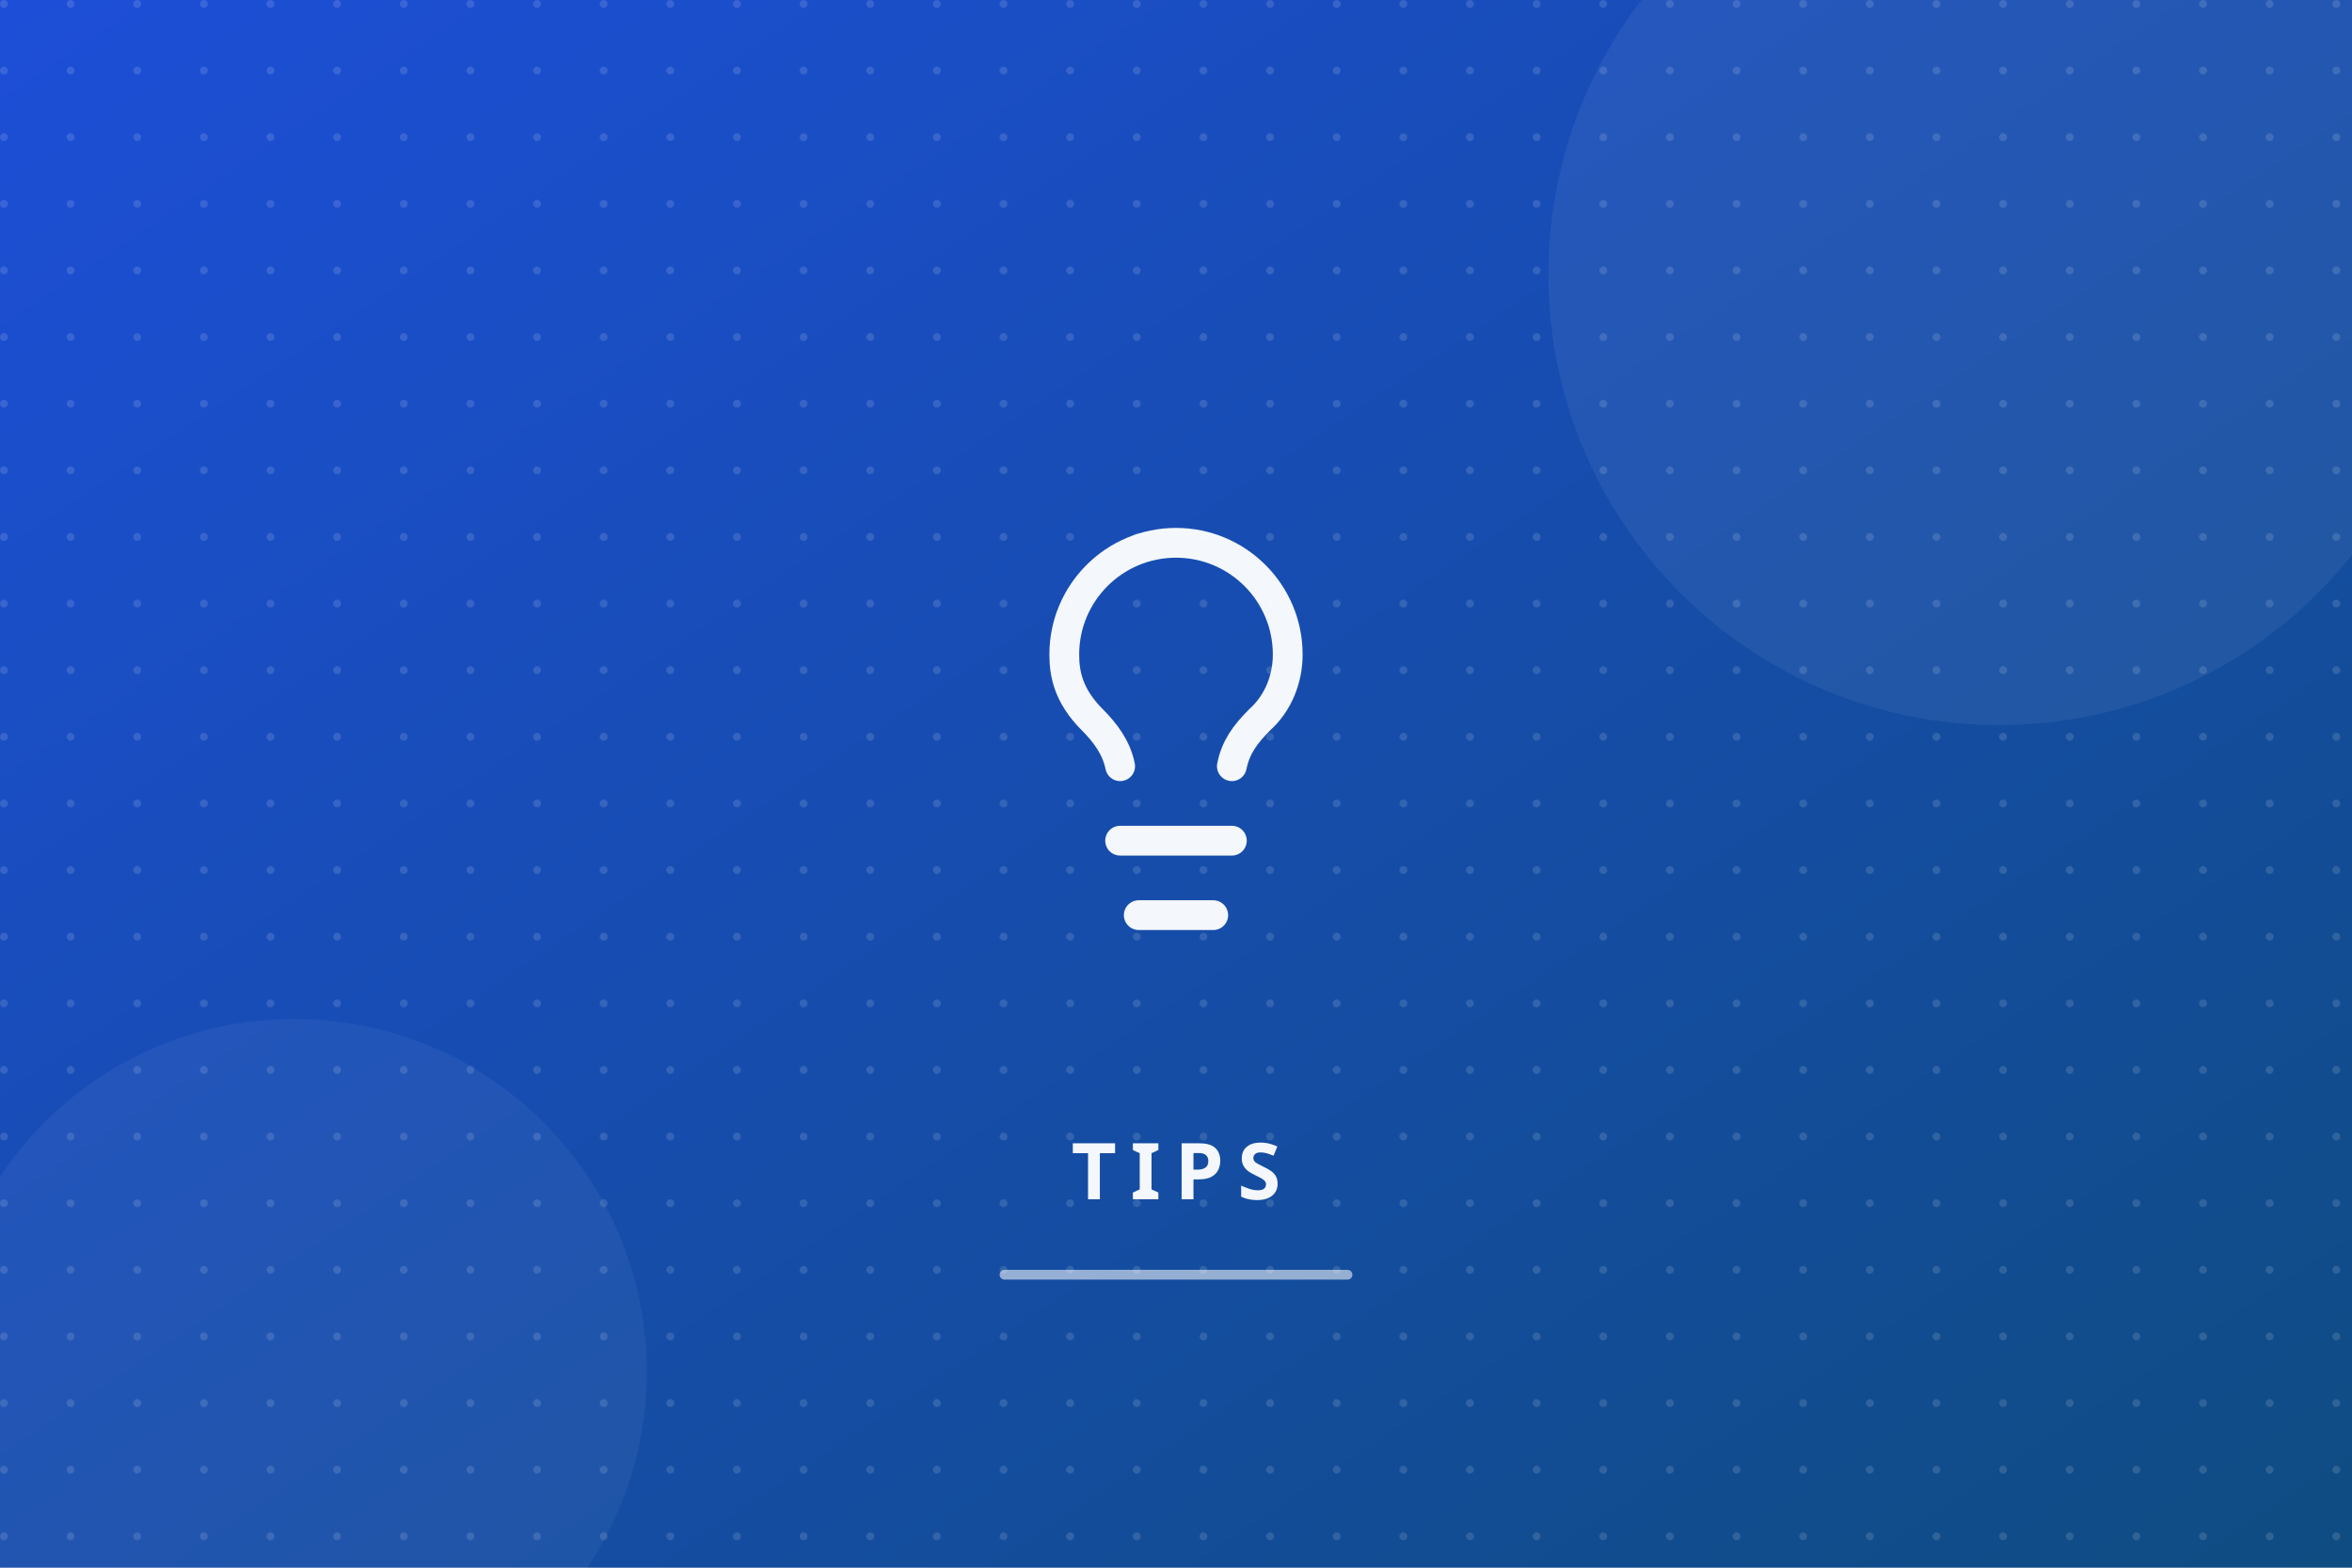
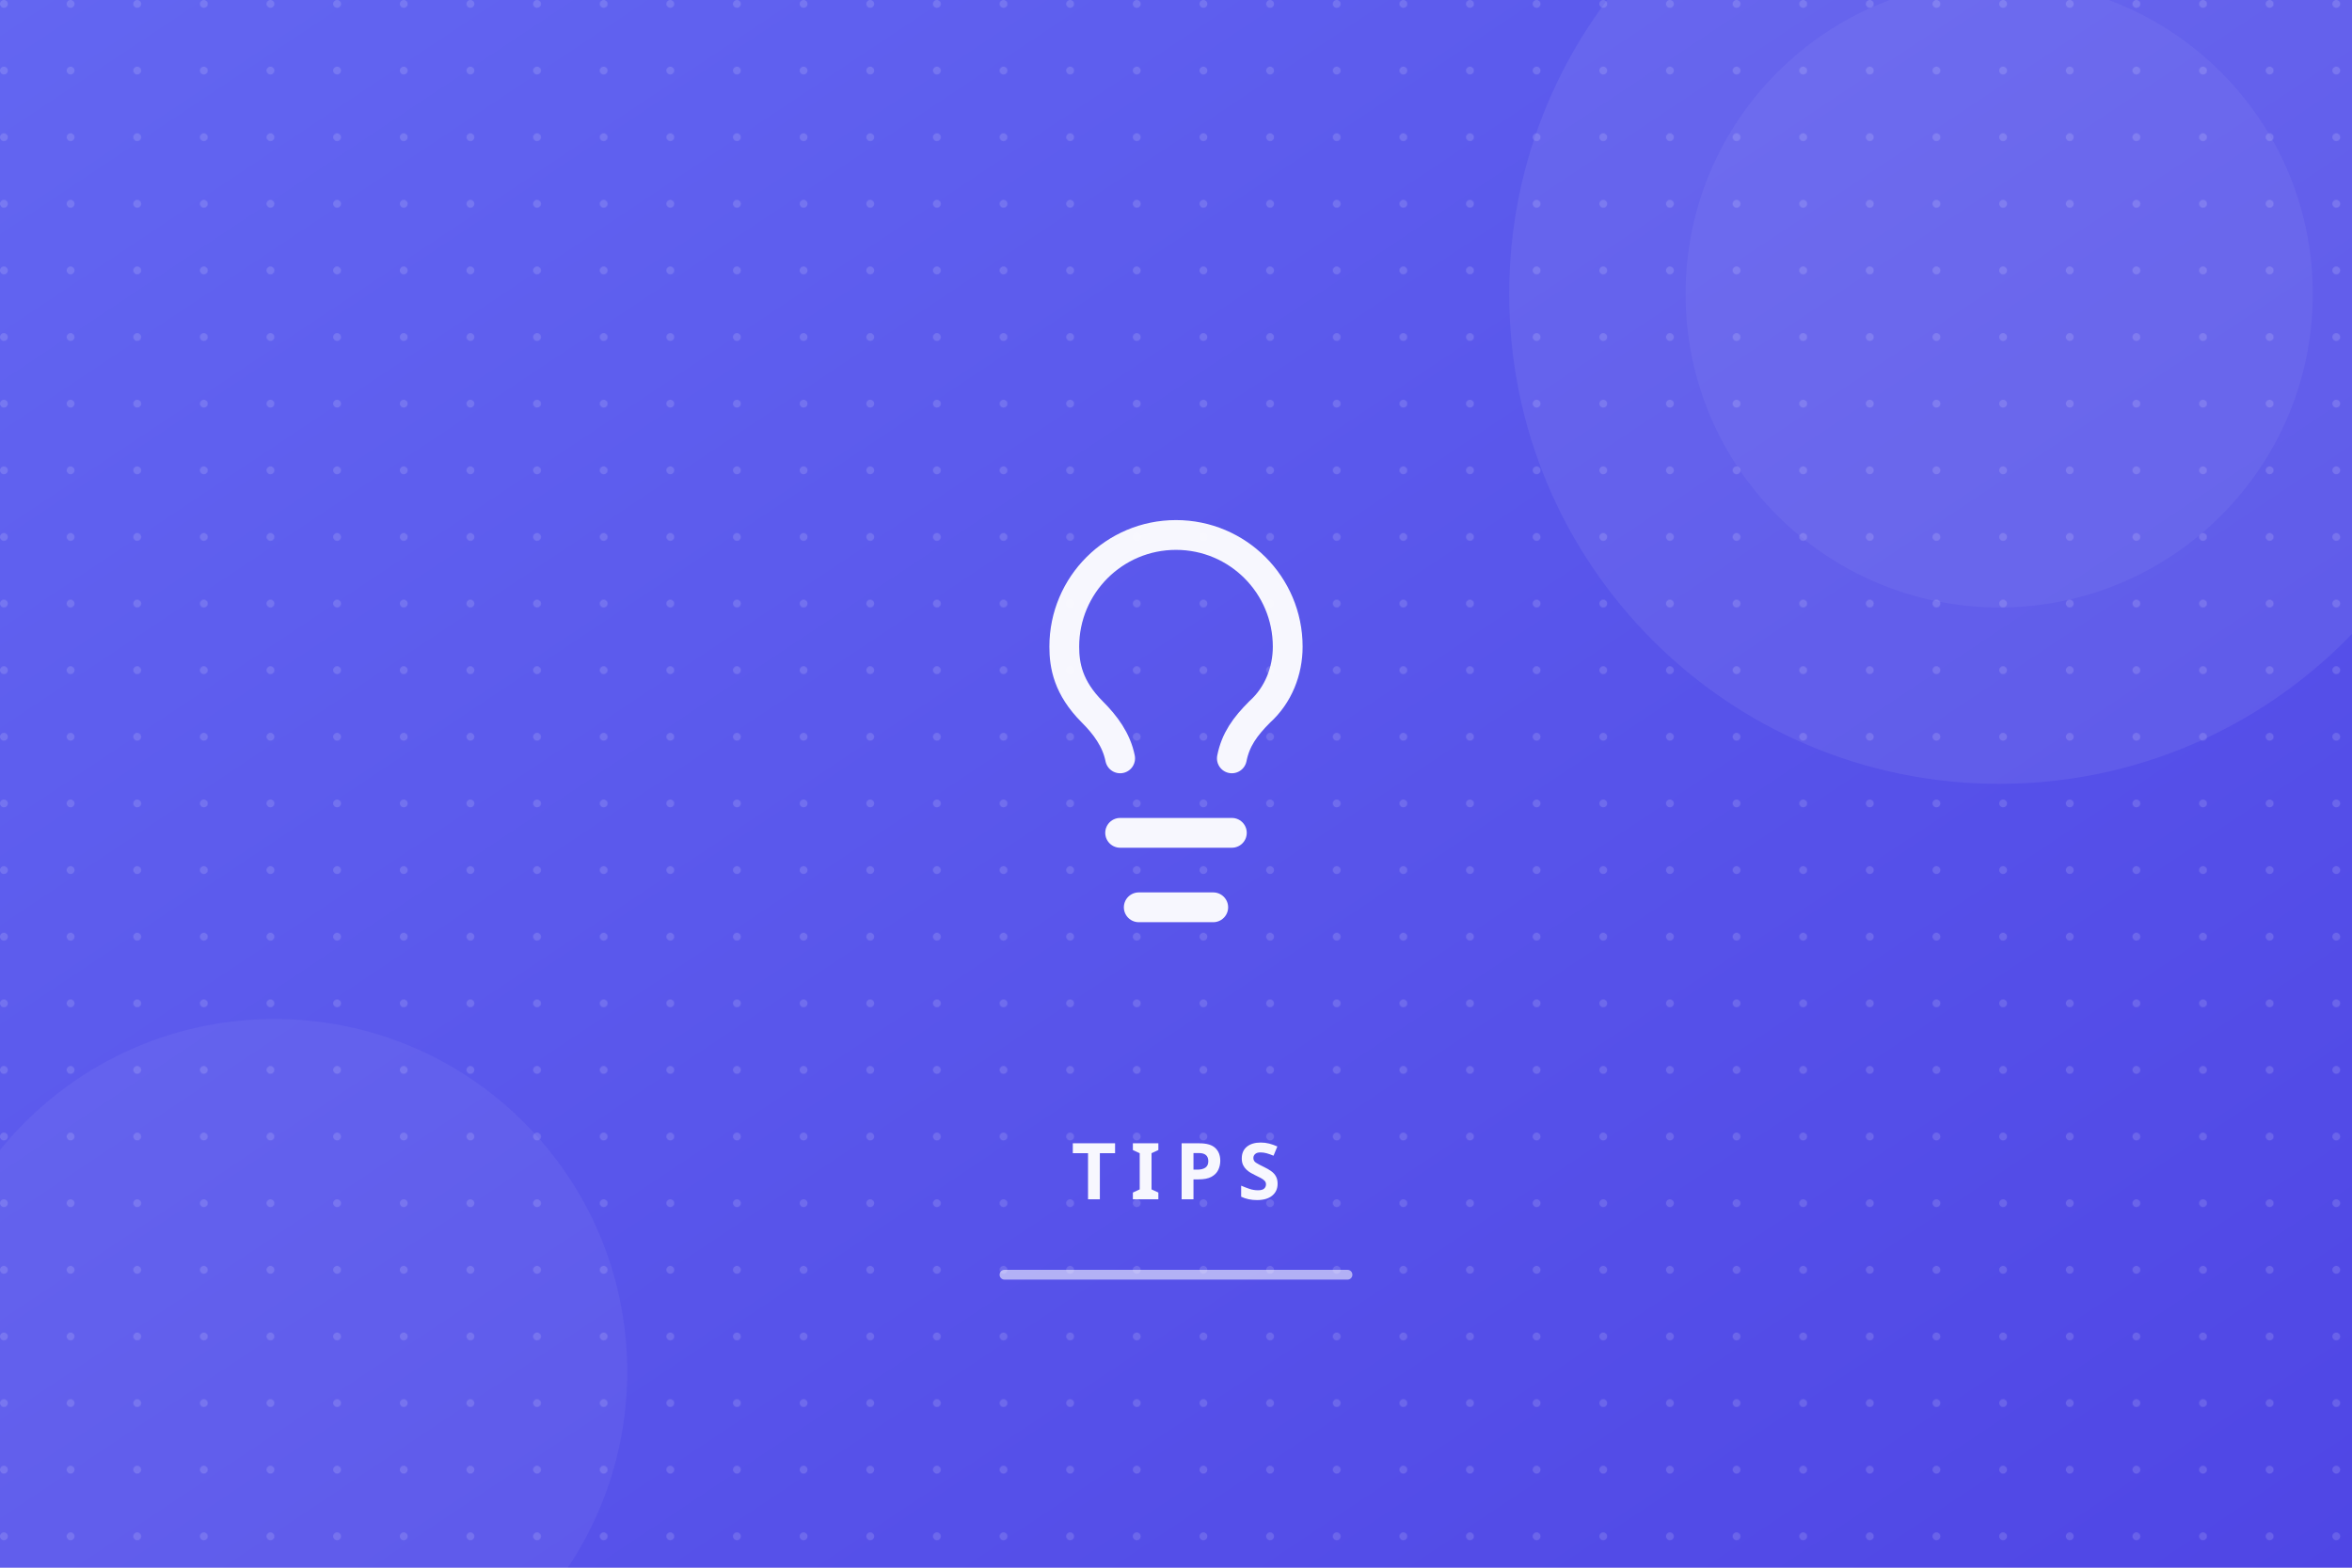
<svg xmlns="http://www.w3.org/2000/svg" viewBox="0 0 1200 800" width="1200" height="800" role="img" aria-label="Tips">
  <defs>
    <linearGradient id="gtips1" x1="0" y1="0" x2="1" y2="1">
-       <stop offset="0" stop-color="#1D4ED8" />
-       <stop offset="1" stop-color="#0F4C81" />
+       <stop offset="0" stop-color="#6366f1" />
+       <stop offset="1" stop-color="#4f46e5" />
    </linearGradient>
-     <pattern id="dtips1" width="34" height="34" patternUnits="userSpaceOnUse">
-       <circle cx="2" cy="2" r="2" fill="#fff" opacity=".13" />
+     <pattern id="ttips1" width="34" height="34" patternUnits="userSpaceOnUse">
+       <circle cx="2" cy="2" r="2" fill="#fff" opacity=".14" />
    </pattern>
  </defs>
  <rect width="1200" height="800" fill="url(#gtips1)" />
-   <rect width="1200" height="800" fill="url(#dtips1)" />
-   <circle cx="1020" cy="140" r="230" fill="#fff" opacity=".06" />
-   <circle cx="150" cy="700" r="180" fill="#fff" opacity=".05" />
-   <g transform="translate(600 372) scale(9.5) translate(-12 -12)" fill="none" stroke="#fff" stroke-width="1.6" stroke-linecap="round" stroke-linejoin="round" opacity=".95">
+   <rect width="1200" height="800" fill="url(#ttips1)" />
+   <circle cx="1020" cy="150" r="250" fill="#fff" opacity=".07" />
+   <circle cx="1020" cy="150" r="160" fill="#fff" opacity=".05" />
+   <circle cx="140" cy="700" r="180" fill="#fff" opacity=".05" />
+   <g transform="translate(600 368) scale(9.5) translate(-12 -12)" fill="none" stroke="#fff" stroke-width="1.6" stroke-linecap="round" stroke-linejoin="round" opacity=".95">
    <path d="M15 14c.2-1 .7-1.7 1.5-2.5 1-.9 1.5-2.2 1.5-3.5A6 6 0 0 0 6 8c0 1 .2 2.2 1.5 3.5.7.7 1.3 1.5 1.5 2.5" />
    <path d="M9 18h6" />
    <path d="M10 22h4" />
  </g>
  <text x="600" y="612" text-anchor="middle" font-family="'Space Grotesk','Segoe UI',system-ui,sans-serif" font-size="40" font-weight="700" fill="#fff" letter-spacing="7" opacity=".95">TIPS</text>
  <rect x="510" y="648" width="180" height="5" rx="2.5" fill="#fff" opacity=".55" />
</svg>
